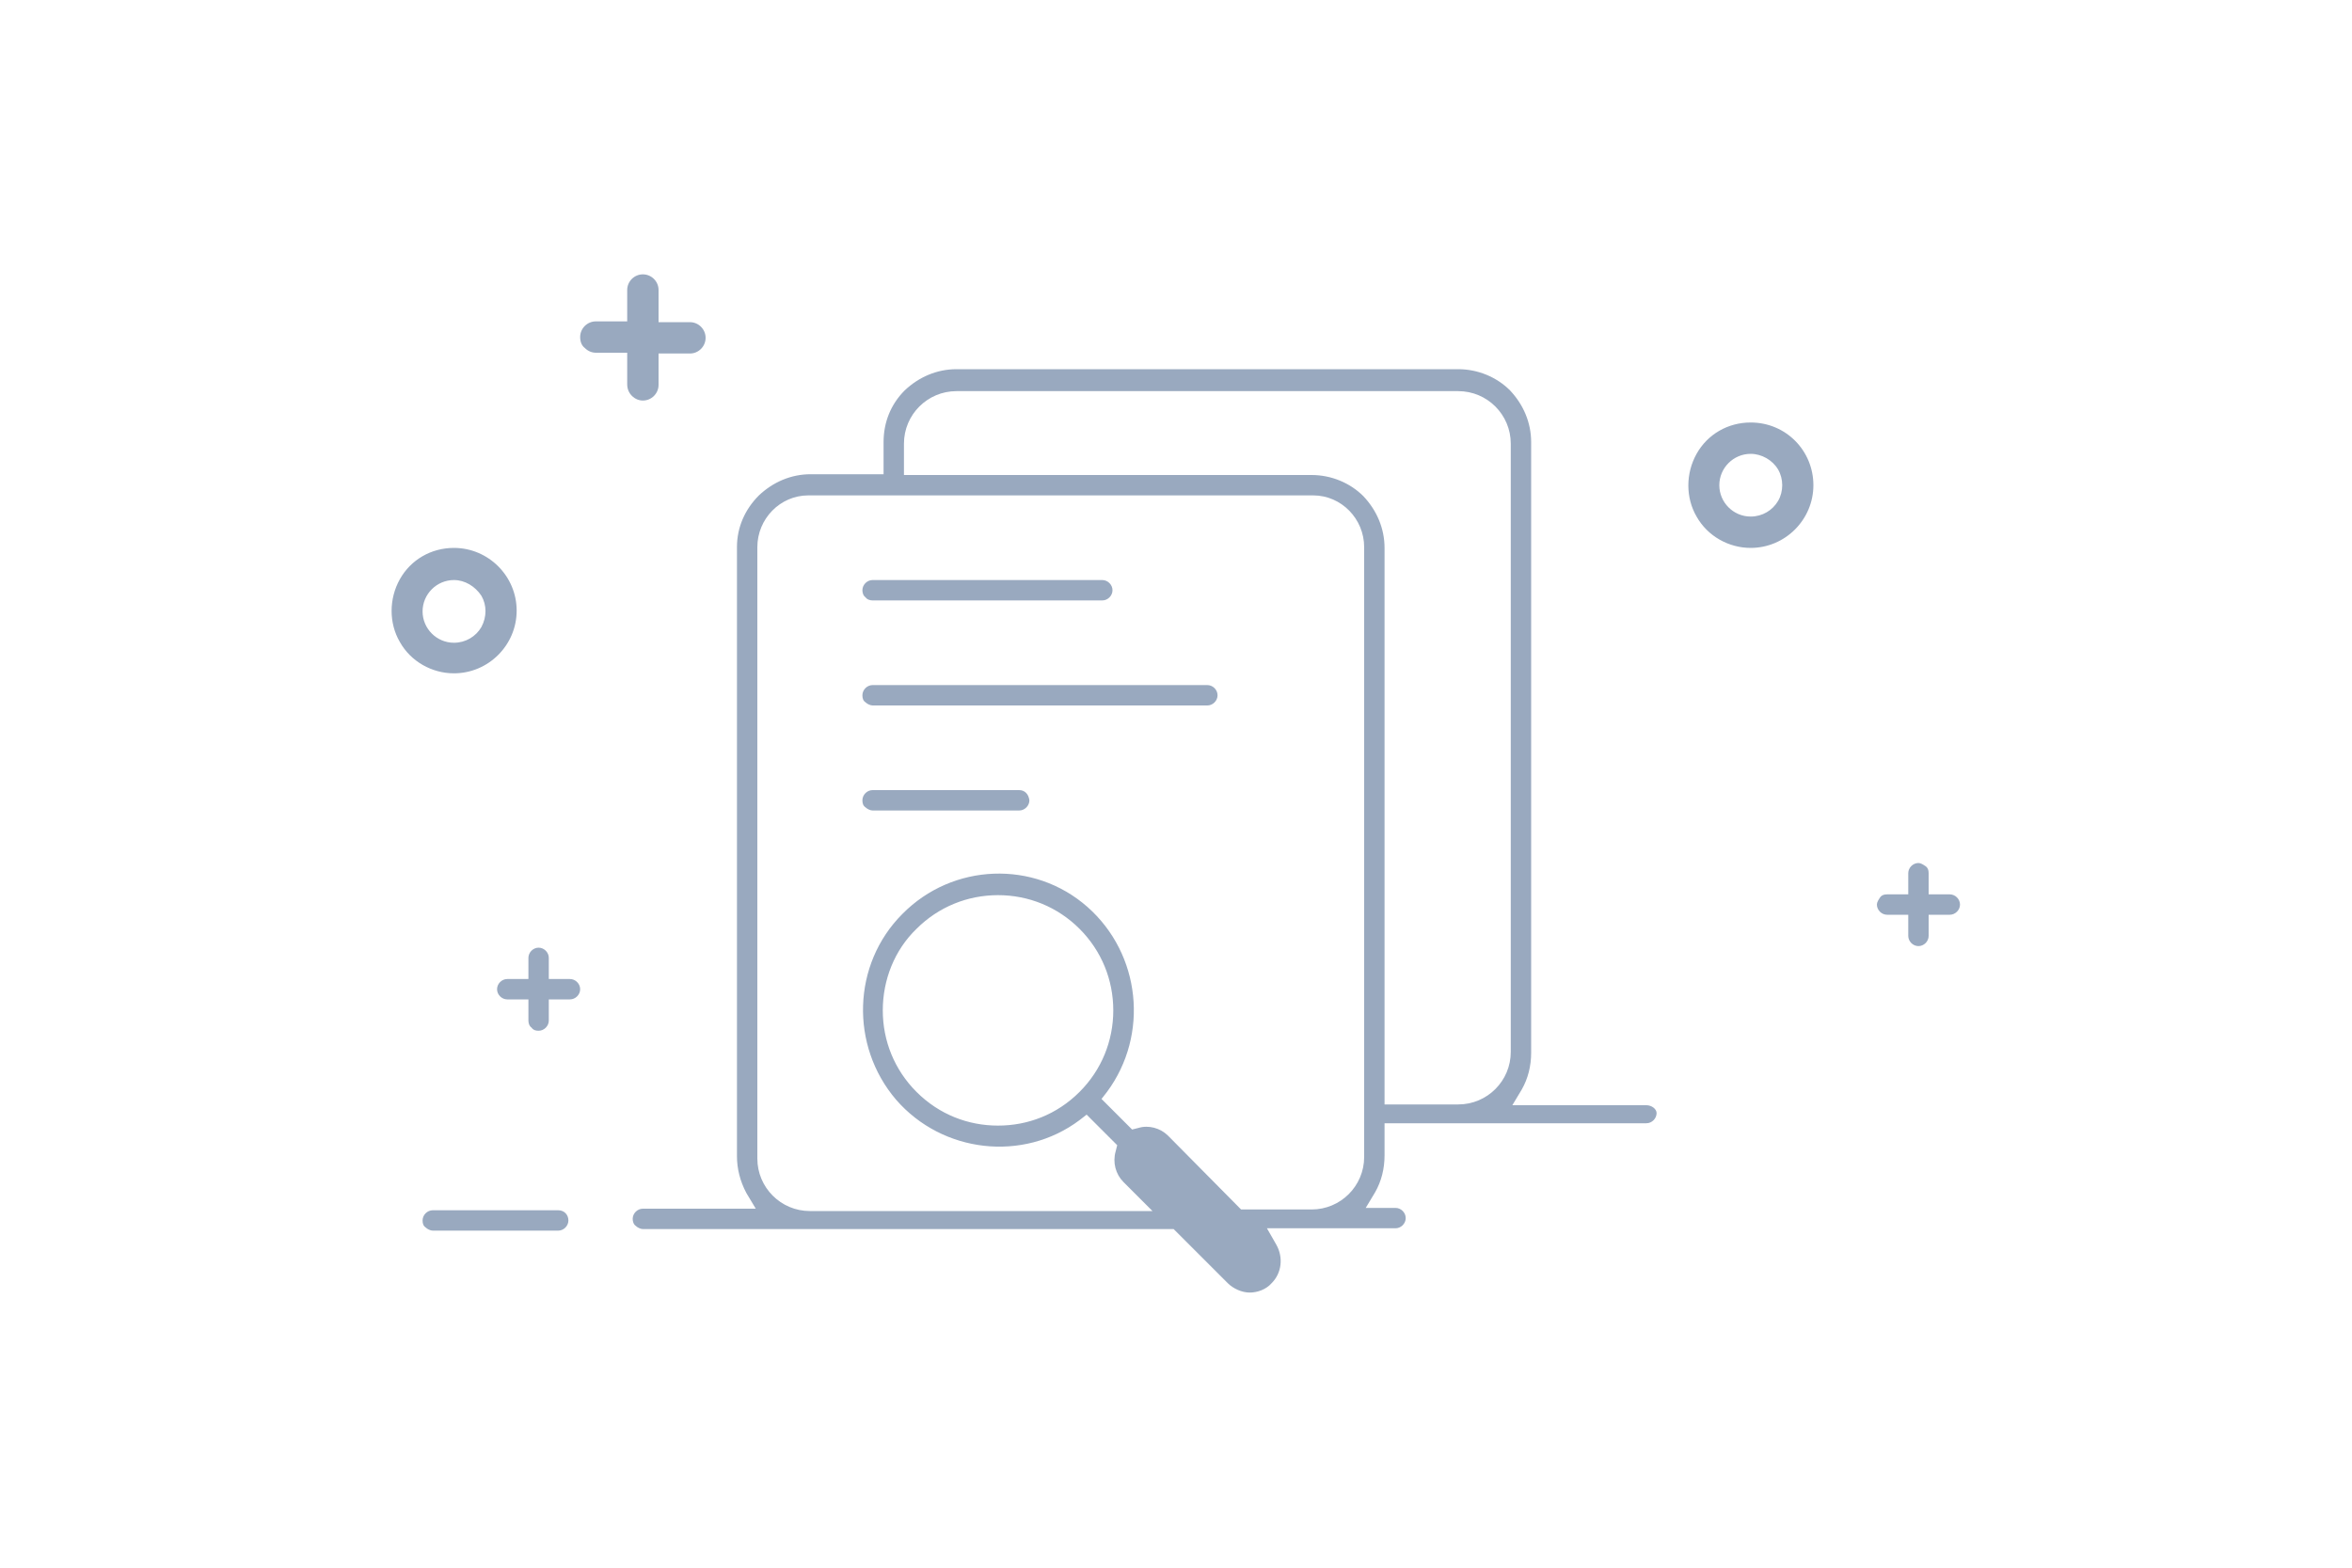
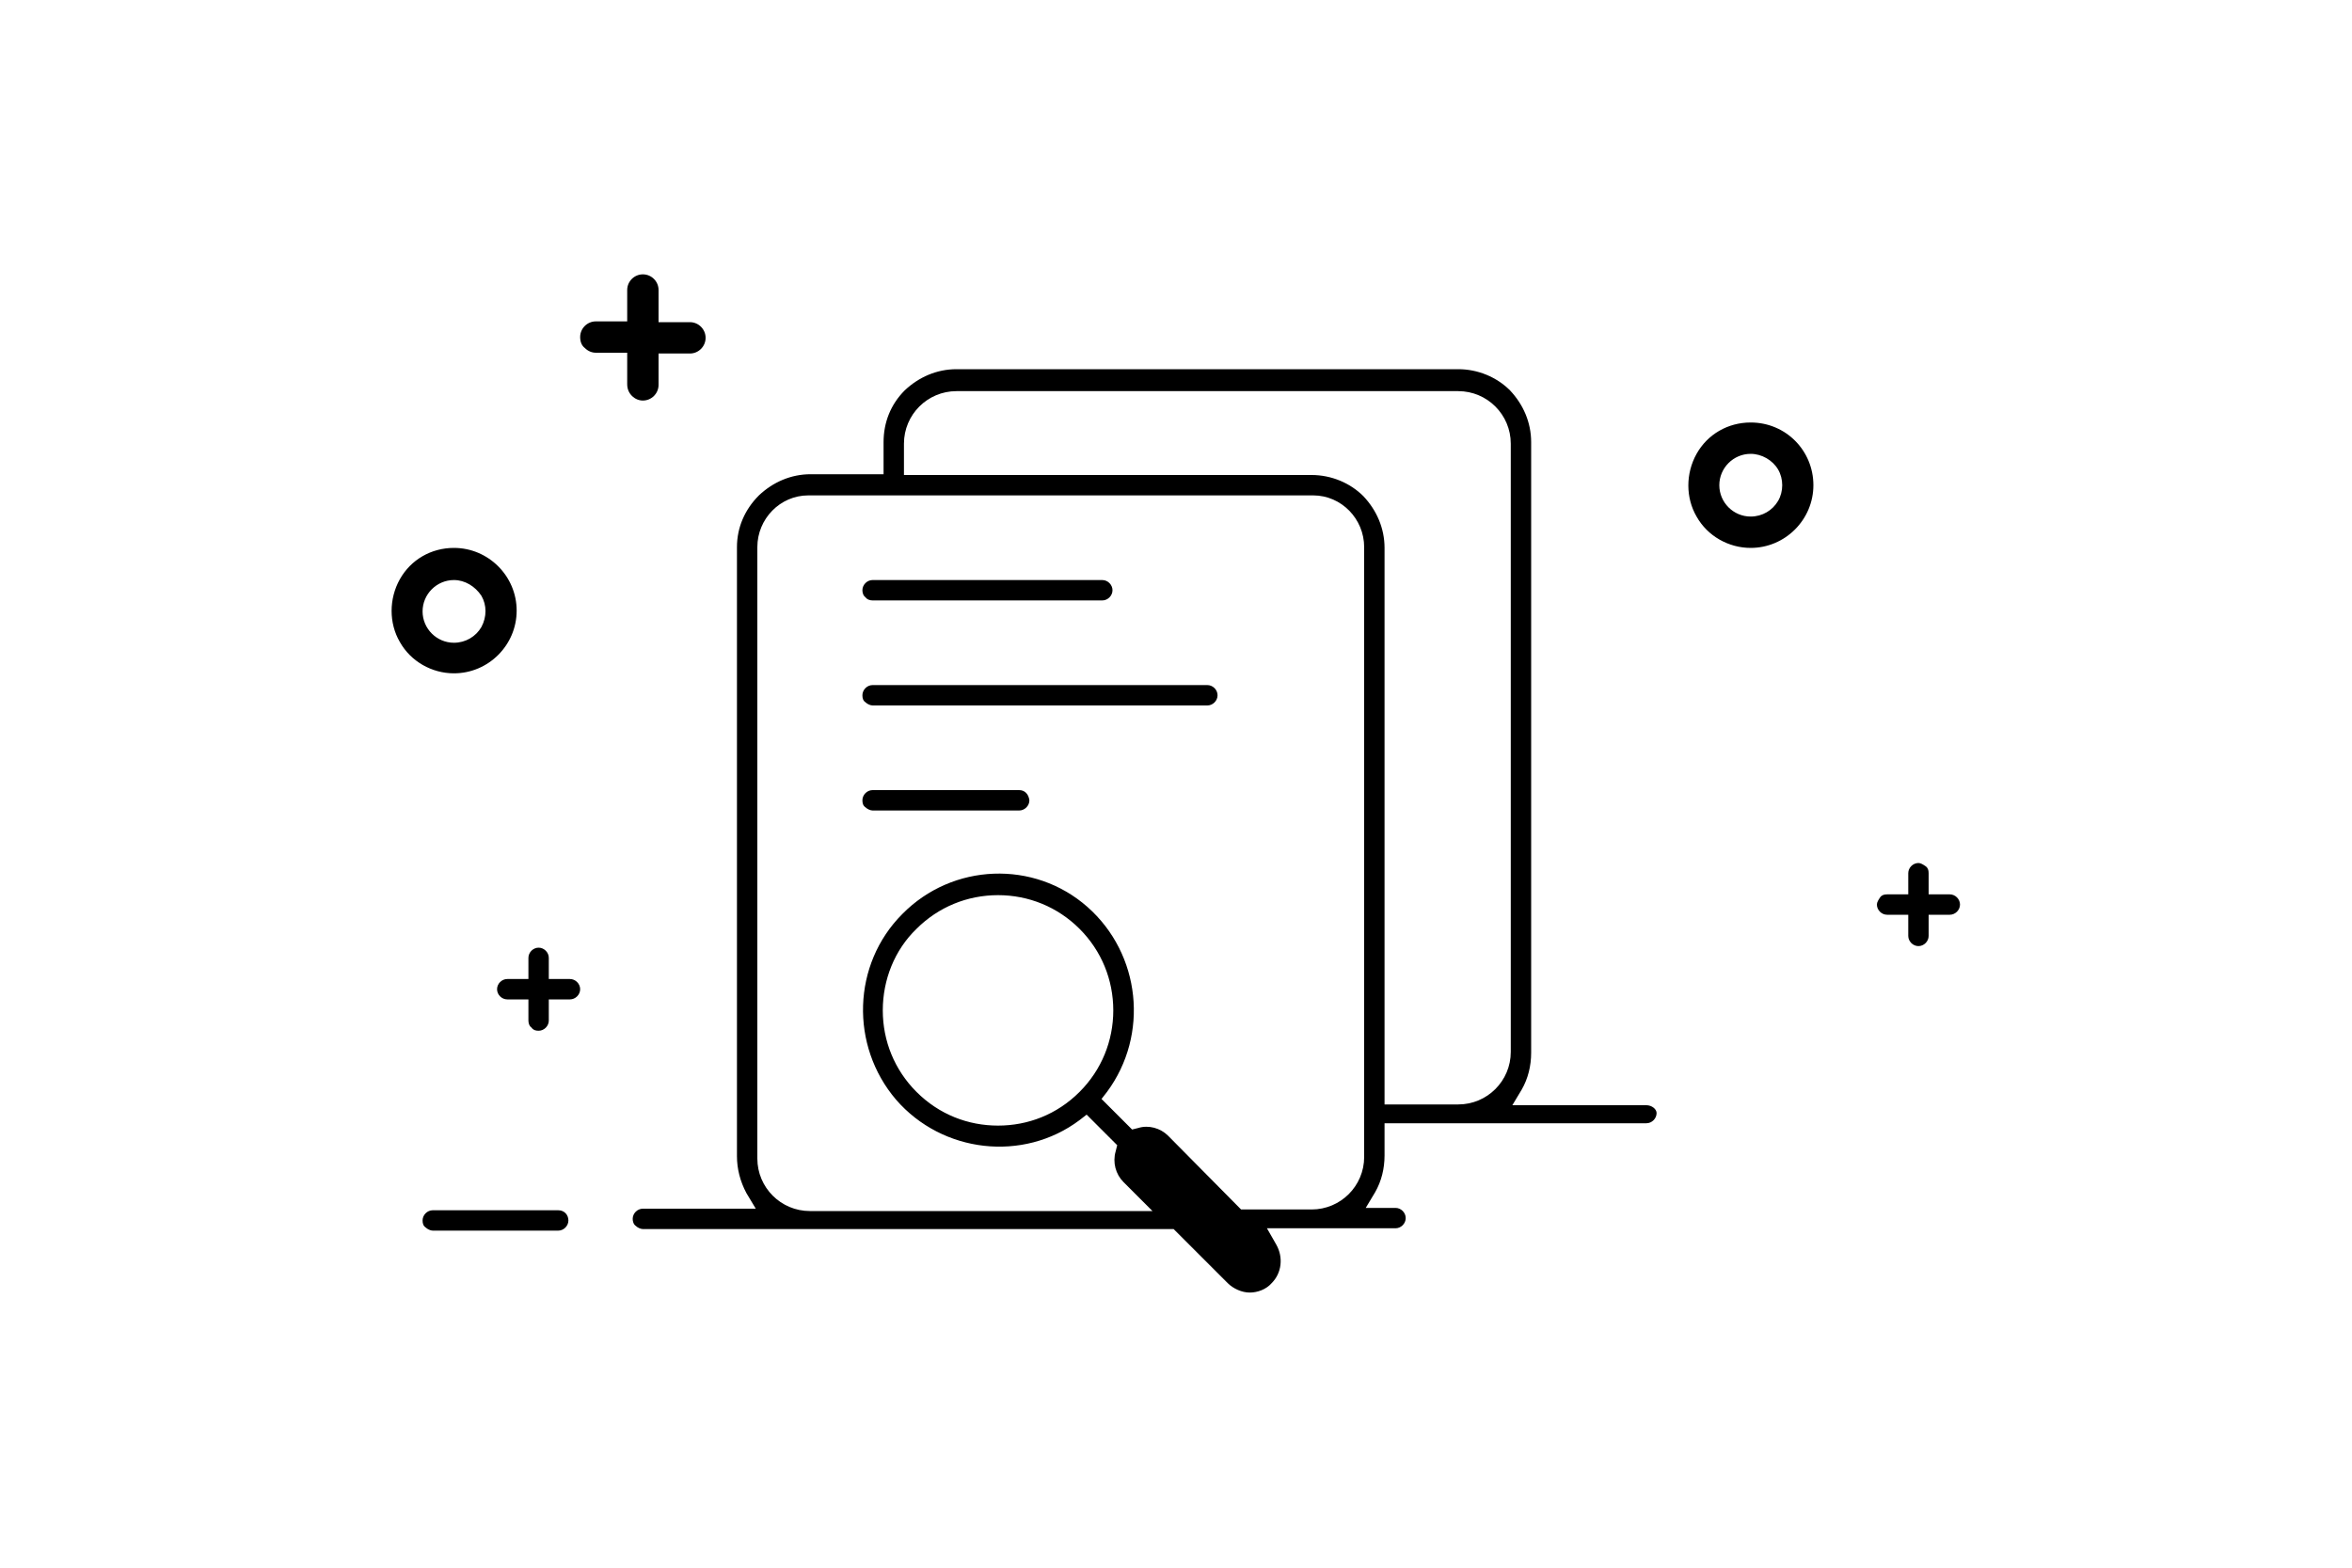
<svg xmlns="http://www.w3.org/2000/svg" version="1.1" id="图层_1" x="0px" y="0px" viewBox="0 0 300 200" style="enable-background: new 0 0 300 200" xml:space="preserve">
-   <style type="text/css">
-     .st0 {
-       fill: #99a9bf;
-     }
-   </style>
-   <path class="st0" d="M210,141h-17.1l1.2-2c0.8-1.4,1.2-3,1.2-4.7V56.4c0-2.5-1-4.8-2.7-6.6c-1.7-1.7-4.1-2.7-6.6-2.7h-64  c-2.5,0-4.8,1-6.6,2.7c-1.8,1.8-2.7,4.1-2.7,6.6v4.1h-9.3c-2.5,0-4.8,1-6.6,2.7C95,65,94,67.3,94,69.8v77.7c0,1.6,0.4,3.2,1.2,4.7  l1.2,2H82c-0.7,0-1.3,0.6-1.3,1.3c0,0.3,0.1,0.7,0.4,0.9c0.2,0.2,0.6,0.4,0.9,0.4h67.7l6.9,6.9c0.7,0.7,1.8,1.2,2.8,1.2  c1,0,2.1-0.4,2.8-1.2c1.3-1.3,1.5-3.3,0.6-4.9l-1.2-2.1H178c0.7,0,1.3-0.6,1.3-1.3c0-0.7-0.6-1.3-1.3-1.3h-3.8l1.2-2  c0.8-1.4,1.2-3,1.2-4.7v-4.1h33.4c0.7,0,1.3-0.6,1.3-1.3C211.3,141.5,210.7,141,210,141L210,141z M174,147.6c0,3.7-3,6.7-6.7,6.7h-9  l-9.3-9.4c-1-1-2.5-1.4-3.8-1l-0.8,0.2l-3.9-3.9l0.7-0.9c5.4-7.3,4.3-17.6-2.5-23.6c-6.8-6-17.2-5.6-23.6,0.9  c-6.4,6.4-6.7,16.8-0.8,23.7c5.9,6.8,16.2,8,23.4,2.6l0.9-0.7l3.9,3.9l-0.2,0.8c-0.4,1.4,0,2.9,1,3.9l3.7,3.7h-43.7  c-3.7,0-6.7-3-6.7-6.7v-78c0-3.6,2.9-6.6,6.5-6.6h64.4c3.6,0,6.5,3,6.5,6.6C174,69.8,174,147.6,174,147.6z M137.7,139.3  c-2.9,2.9-6.6,4.3-10.4,4.3s-7.5-1.4-10.4-4.3c-2.8-2.8-4.3-6.5-4.3-10.4c0-3.9,1.5-7.7,4.3-10.4c2.8-2.8,6.5-4.3,10.4-4.3  c3.9,0,7.6,1.5,10.4,4.3c2.8,2.8,4.3,6.5,4.3,10.4C142,132.8,140.5,136.5,137.7,139.3z M192.7,134.2c0,3.7-3,6.7-6.7,6.7h-9.4v-71  c0-2.5-1-4.8-2.7-6.6c-1.7-1.7-4.1-2.7-6.6-2.7h-52v-4c0-3.7,3-6.7,6.7-6.7h64c3.7,0,6.7,3,6.7,6.7L192.7,134.2L192.7,134.2z   M71.2,154.4h-16c-0.7,0-1.3,0.6-1.3,1.3c0,0.4,0.1,0.7,0.4,0.9c0.2,0.2,0.6,0.4,0.9,0.4h16c0.7,0,1.3-0.6,1.3-1.3  S72,154.4,71.2,154.4L71.2,154.4z" />
-   <path class="st0" d="M111.3,76.6h29.3c0.7,0,1.3-0.6,1.3-1.3s-0.6-1.3-1.3-1.3h-29.3c-0.7,0-1.3,0.6-1.3,1.3c0,0.3,0.1,0.7,0.4,0.9  C110.6,76.5,111,76.6,111.3,76.6L111.3,76.6z M154,87.4h-42.7c-0.7,0-1.3,0.6-1.3,1.3c0,0.4,0.1,0.7,0.4,0.9  c0.2,0.2,0.6,0.4,0.9,0.4H154c0.7,0,1.3-0.6,1.3-1.3C155.3,88,154.7,87.4,154,87.4z M130,100.8h-18.7c-0.7,0-1.3,0.6-1.3,1.3  c0,0.4,0.1,0.7,0.4,0.9c0.2,0.2,0.6,0.4,0.9,0.4h18.7c0.7,0,1.3-0.6,1.3-1.3C131.2,101.3,130.7,100.8,130,100.8z M70,124.9h2.7  c0.7,0,1.3,0.6,1.3,1.3s-0.6,1.3-1.3,1.3H70v2.7c0,0.7-0.6,1.3-1.3,1.3c-0.4,0-0.7-0.1-0.9-0.4c-0.3-0.2-0.4-0.6-0.4-0.9v-2.7h-2.7  c-0.7,0-1.3-0.6-1.3-1.3c0-0.7,0.6-1.3,1.3-1.3h2.7v-2.7c0-0.7,0.6-1.3,1.3-1.3s1.3,0.6,1.3,1.3C70,122.2,70,124.9,70,124.9z   M246,114.1v-2.7c0-0.4-0.1-0.7-0.4-0.9s-0.6-0.4-0.9-0.4c-0.7,0-1.3,0.6-1.3,1.3v2.7h-2.7c-0.4,0-0.7,0.1-0.9,0.4  c-0.2,0.3-0.4,0.6-0.4,0.9c0,0.7,0.6,1.3,1.3,1.3h2.7v2.7c0,0.7,0.6,1.3,1.3,1.3s1.3-0.6,1.3-1.3v-2.7h2.7c0.7,0,1.3-0.6,1.3-1.3  s-0.6-1.3-1.3-1.3L246,114.1L246,114.1z M84,41.1h4c1.1,0,2,0.9,2,2s-0.9,2-2,2h-4v4c0,1.1-0.9,2-2,2c-0.5,0-1-0.2-1.4-0.6  C80.2,50.1,80,49.6,80,49v-4h-4c-0.5,0-1-0.2-1.4-0.6c-0.4-0.3-0.6-0.8-0.6-1.4c0-1.1,0.9-2,2-2h4v-4c0-1.1,0.9-2,2-2s2,0.9,2,2  L84,41.1L84,41.1z M57.9,69.9c-2.9,0-5.5,1.5-6.9,4c-1.4,2.5-1.4,5.6,0,8c1.4,2.5,4.1,4,6.9,4c4.4,0,8-3.6,8-8S62.3,69.9,57.9,69.9z   M61.4,80c-0.7,1.2-2,2-3.5,2c-2.2,0-4-1.8-4-4s1.8-4,4-4c1.4,0,2.7,0.8,3.5,2C62.1,77.2,62.1,78.7,61.4,80z M223.3,53.9  c-2.9,0-5.5,1.5-6.9,4c-1.4,2.5-1.4,5.6,0,8c1.4,2.5,4.1,4,6.9,4c4.4,0,8-3.6,8-8C231.3,57.5,227.8,53.9,223.3,53.9z M226.8,63.9  c-0.7,1.2-2,2-3.5,2c-2.2,0-4-1.8-4-4s1.8-4,4-4c1.4,0,2.8,0.8,3.5,2C227.5,61.1,227.5,62.7,226.8,63.9z" />
+   <path fill="currentColor" class="st0" d="M210,141h-17.1l1.2-2c0.8-1.4,1.2-3,1.2-4.7V56.4c0-2.5-1-4.8-2.7-6.6c-1.7-1.7-4.1-2.7-6.6-2.7h-64  c-2.5,0-4.8,1-6.6,2.7c-1.8,1.8-2.7,4.1-2.7,6.6v4.1h-9.3c-2.5,0-4.8,1-6.6,2.7C95,65,94,67.3,94,69.8v77.7c0,1.6,0.4,3.2,1.2,4.7  l1.2,2H82c-0.7,0-1.3,0.6-1.3,1.3c0,0.3,0.1,0.7,0.4,0.9c0.2,0.2,0.6,0.4,0.9,0.4h67.7l6.9,6.9c0.7,0.7,1.8,1.2,2.8,1.2  c1,0,2.1-0.4,2.8-1.2c1.3-1.3,1.5-3.3,0.6-4.9l-1.2-2.1H178c0.7,0,1.3-0.6,1.3-1.3c0-0.7-0.6-1.3-1.3-1.3h-3.8l1.2-2  c0.8-1.4,1.2-3,1.2-4.7v-4.1h33.4c0.7,0,1.3-0.6,1.3-1.3C211.3,141.5,210.7,141,210,141L210,141z M174,147.6c0,3.7-3,6.7-6.7,6.7h-9  l-9.3-9.4c-1-1-2.5-1.4-3.8-1l-0.8,0.2l-3.9-3.9l0.7-0.9c5.4-7.3,4.3-17.6-2.5-23.6c-6.8-6-17.2-5.6-23.6,0.9  c-6.4,6.4-6.7,16.8-0.8,23.7c5.9,6.8,16.2,8,23.4,2.6l0.9-0.7l3.9,3.9l-0.2,0.8c-0.4,1.4,0,2.9,1,3.9l3.7,3.7h-43.7  c-3.7,0-6.7-3-6.7-6.7v-78c0-3.6,2.9-6.6,6.5-6.6h64.4c3.6,0,6.5,3,6.5,6.6C174,69.8,174,147.6,174,147.6z M137.7,139.3  c-2.9,2.9-6.6,4.3-10.4,4.3s-7.5-1.4-10.4-4.3c-2.8-2.8-4.3-6.5-4.3-10.4c0-3.9,1.5-7.7,4.3-10.4c2.8-2.8,6.5-4.3,10.4-4.3  c3.9,0,7.6,1.5,10.4,4.3c2.8,2.8,4.3,6.5,4.3,10.4C142,132.8,140.5,136.5,137.7,139.3z M192.7,134.2c0,3.7-3,6.7-6.7,6.7h-9.4v-71  c0-2.5-1-4.8-2.7-6.6c-1.7-1.7-4.1-2.7-6.6-2.7h-52v-4c0-3.7,3-6.7,6.7-6.7h64c3.7,0,6.7,3,6.7,6.7L192.7,134.2L192.7,134.2z   M71.2,154.4h-16c-0.7,0-1.3,0.6-1.3,1.3c0,0.4,0.1,0.7,0.4,0.9c0.2,0.2,0.6,0.4,0.9,0.4h16c0.7,0,1.3-0.6,1.3-1.3  S72,154.4,71.2,154.4L71.2,154.4z" />
+   <path fill="currentColor" class="st0" d="M111.3,76.6h29.3c0.7,0,1.3-0.6,1.3-1.3s-0.6-1.3-1.3-1.3h-29.3c-0.7,0-1.3,0.6-1.3,1.3c0,0.3,0.1,0.7,0.4,0.9  C110.6,76.5,111,76.6,111.3,76.6L111.3,76.6z M154,87.4h-42.7c-0.7,0-1.3,0.6-1.3,1.3c0,0.4,0.1,0.7,0.4,0.9  c0.2,0.2,0.6,0.4,0.9,0.4H154c0.7,0,1.3-0.6,1.3-1.3C155.3,88,154.7,87.4,154,87.4z M130,100.8h-18.7c-0.7,0-1.3,0.6-1.3,1.3  c0,0.4,0.1,0.7,0.4,0.9c0.2,0.2,0.6,0.4,0.9,0.4h18.7c0.7,0,1.3-0.6,1.3-1.3C131.2,101.3,130.7,100.8,130,100.8z M70,124.9h2.7  c0.7,0,1.3,0.6,1.3,1.3s-0.6,1.3-1.3,1.3H70v2.7c0,0.7-0.6,1.3-1.3,1.3c-0.4,0-0.7-0.1-0.9-0.4c-0.3-0.2-0.4-0.6-0.4-0.9v-2.7h-2.7  c-0.7,0-1.3-0.6-1.3-1.3c0-0.7,0.6-1.3,1.3-1.3h2.7v-2.7c0-0.7,0.6-1.3,1.3-1.3s1.3,0.6,1.3,1.3C70,122.2,70,124.9,70,124.9z   M246,114.1v-2.7c0-0.4-0.1-0.7-0.4-0.9s-0.6-0.4-0.9-0.4c-0.7,0-1.3,0.6-1.3,1.3v2.7h-2.7c-0.4,0-0.7,0.1-0.9,0.4  c-0.2,0.3-0.4,0.6-0.4,0.9c0,0.7,0.6,1.3,1.3,1.3h2.7v2.7c0,0.7,0.6,1.3,1.3,1.3s1.3-0.6,1.3-1.3v-2.7h2.7c0.7,0,1.3-0.6,1.3-1.3  s-0.6-1.3-1.3-1.3L246,114.1L246,114.1z M84,41.1h4c1.1,0,2,0.9,2,2s-0.9,2-2,2h-4v4c0,1.1-0.9,2-2,2c-0.5,0-1-0.2-1.4-0.6  C80.2,50.1,80,49.6,80,49v-4h-4c-0.5,0-1-0.2-1.4-0.6c-0.4-0.3-0.6-0.8-0.6-1.4c0-1.1,0.9-2,2-2h4v-4c0-1.1,0.9-2,2-2s2,0.9,2,2  L84,41.1L84,41.1z M57.9,69.9c-2.9,0-5.5,1.5-6.9,4c-1.4,2.5-1.4,5.6,0,8c1.4,2.5,4.1,4,6.9,4c4.4,0,8-3.6,8-8S62.3,69.9,57.9,69.9z   M61.4,80c-0.7,1.2-2,2-3.5,2c-2.2,0-4-1.8-4-4s1.8-4,4-4c1.4,0,2.7,0.8,3.5,2C62.1,77.2,62.1,78.7,61.4,80z M223.3,53.9  c-2.9,0-5.5,1.5-6.9,4c-1.4,2.5-1.4,5.6,0,8c1.4,2.5,4.1,4,6.9,4c4.4,0,8-3.6,8-8C231.3,57.5,227.8,53.9,223.3,53.9z M226.8,63.9  c-0.7,1.2-2,2-3.5,2c-2.2,0-4-1.8-4-4s1.8-4,4-4c1.4,0,2.8,0.8,3.5,2C227.5,61.1,227.5,62.7,226.8,63.9z" />
</svg>
